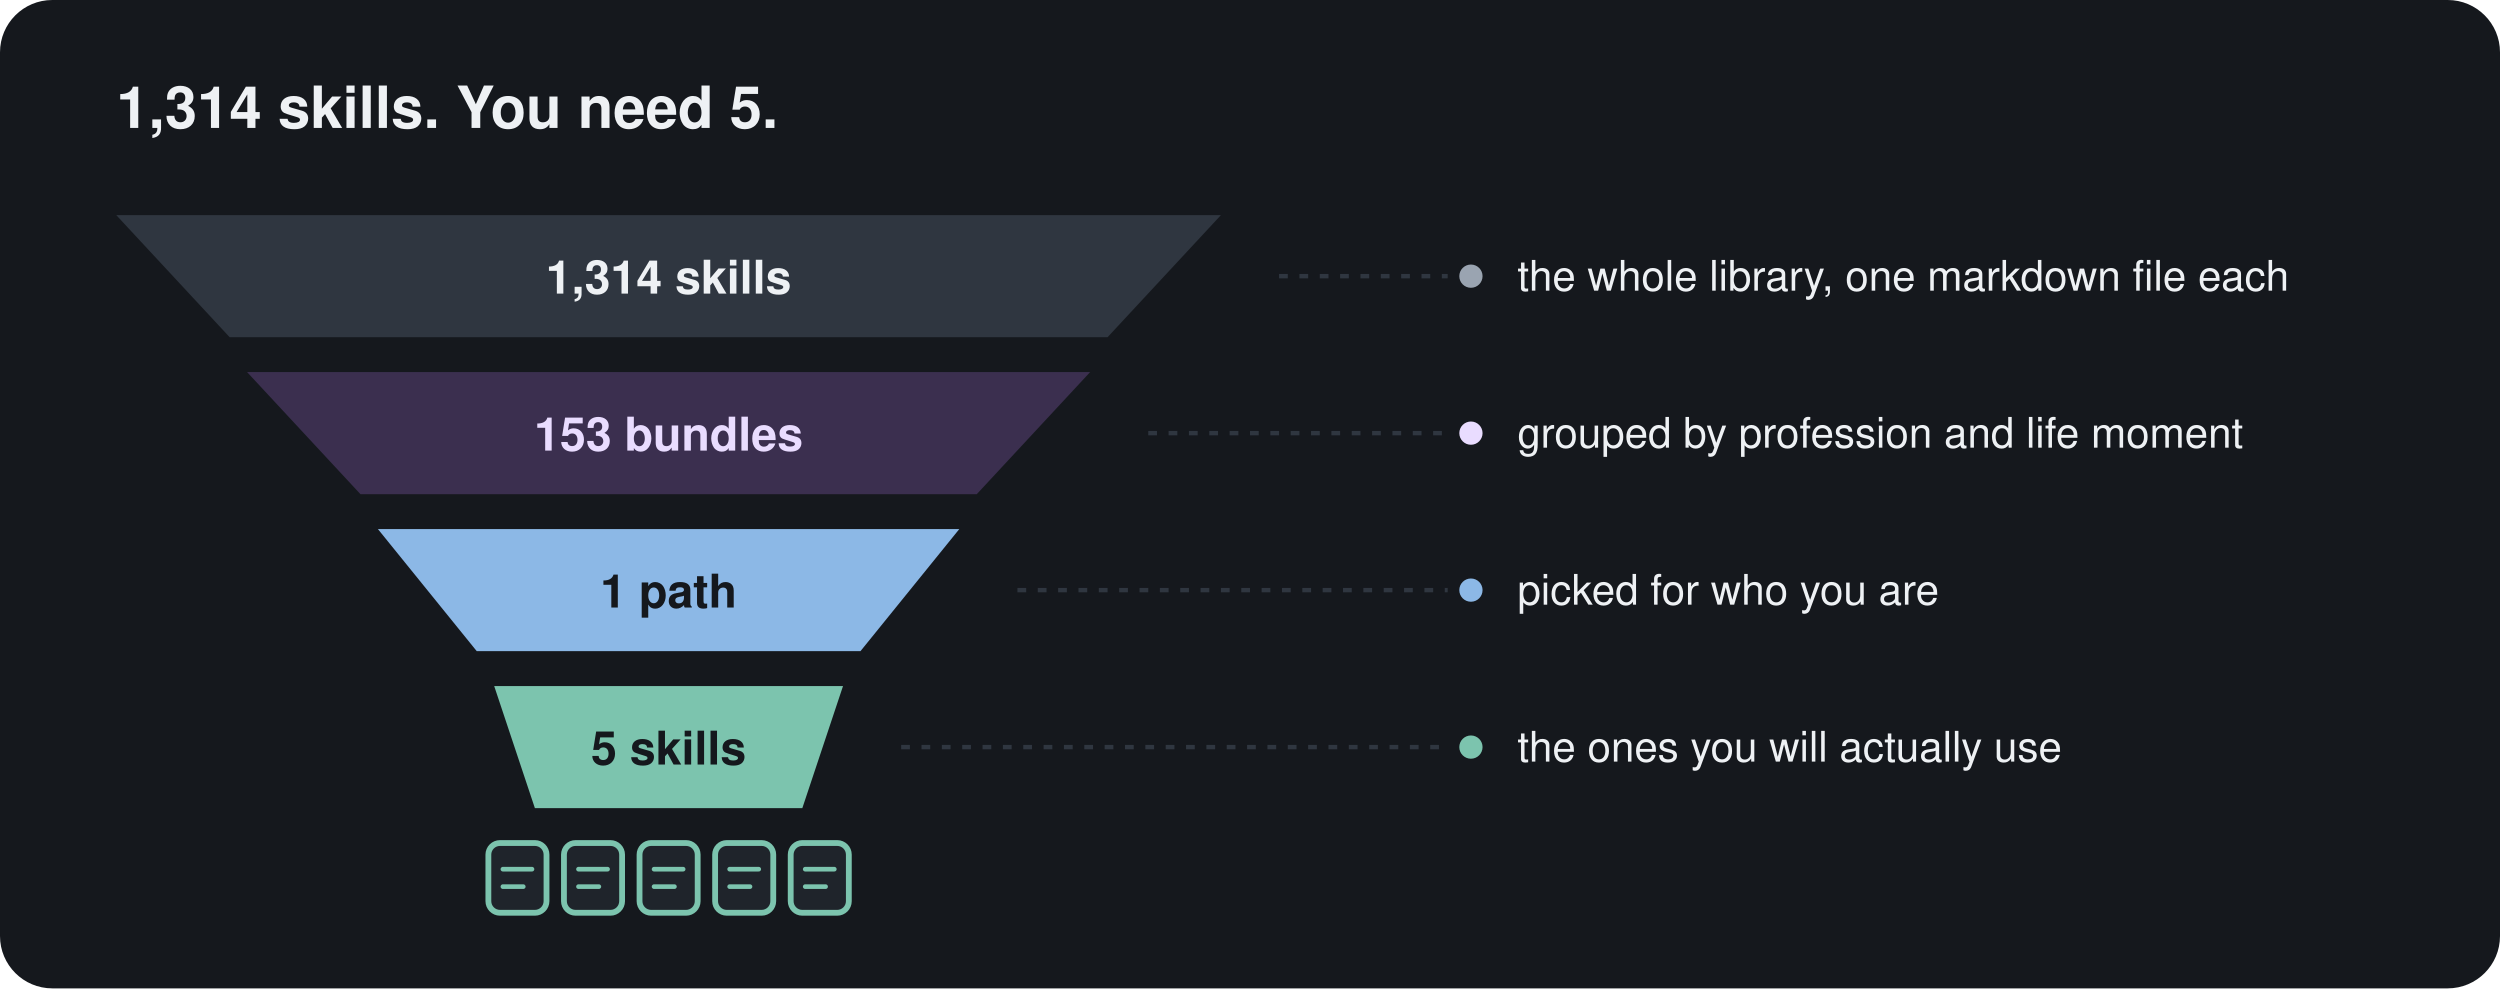
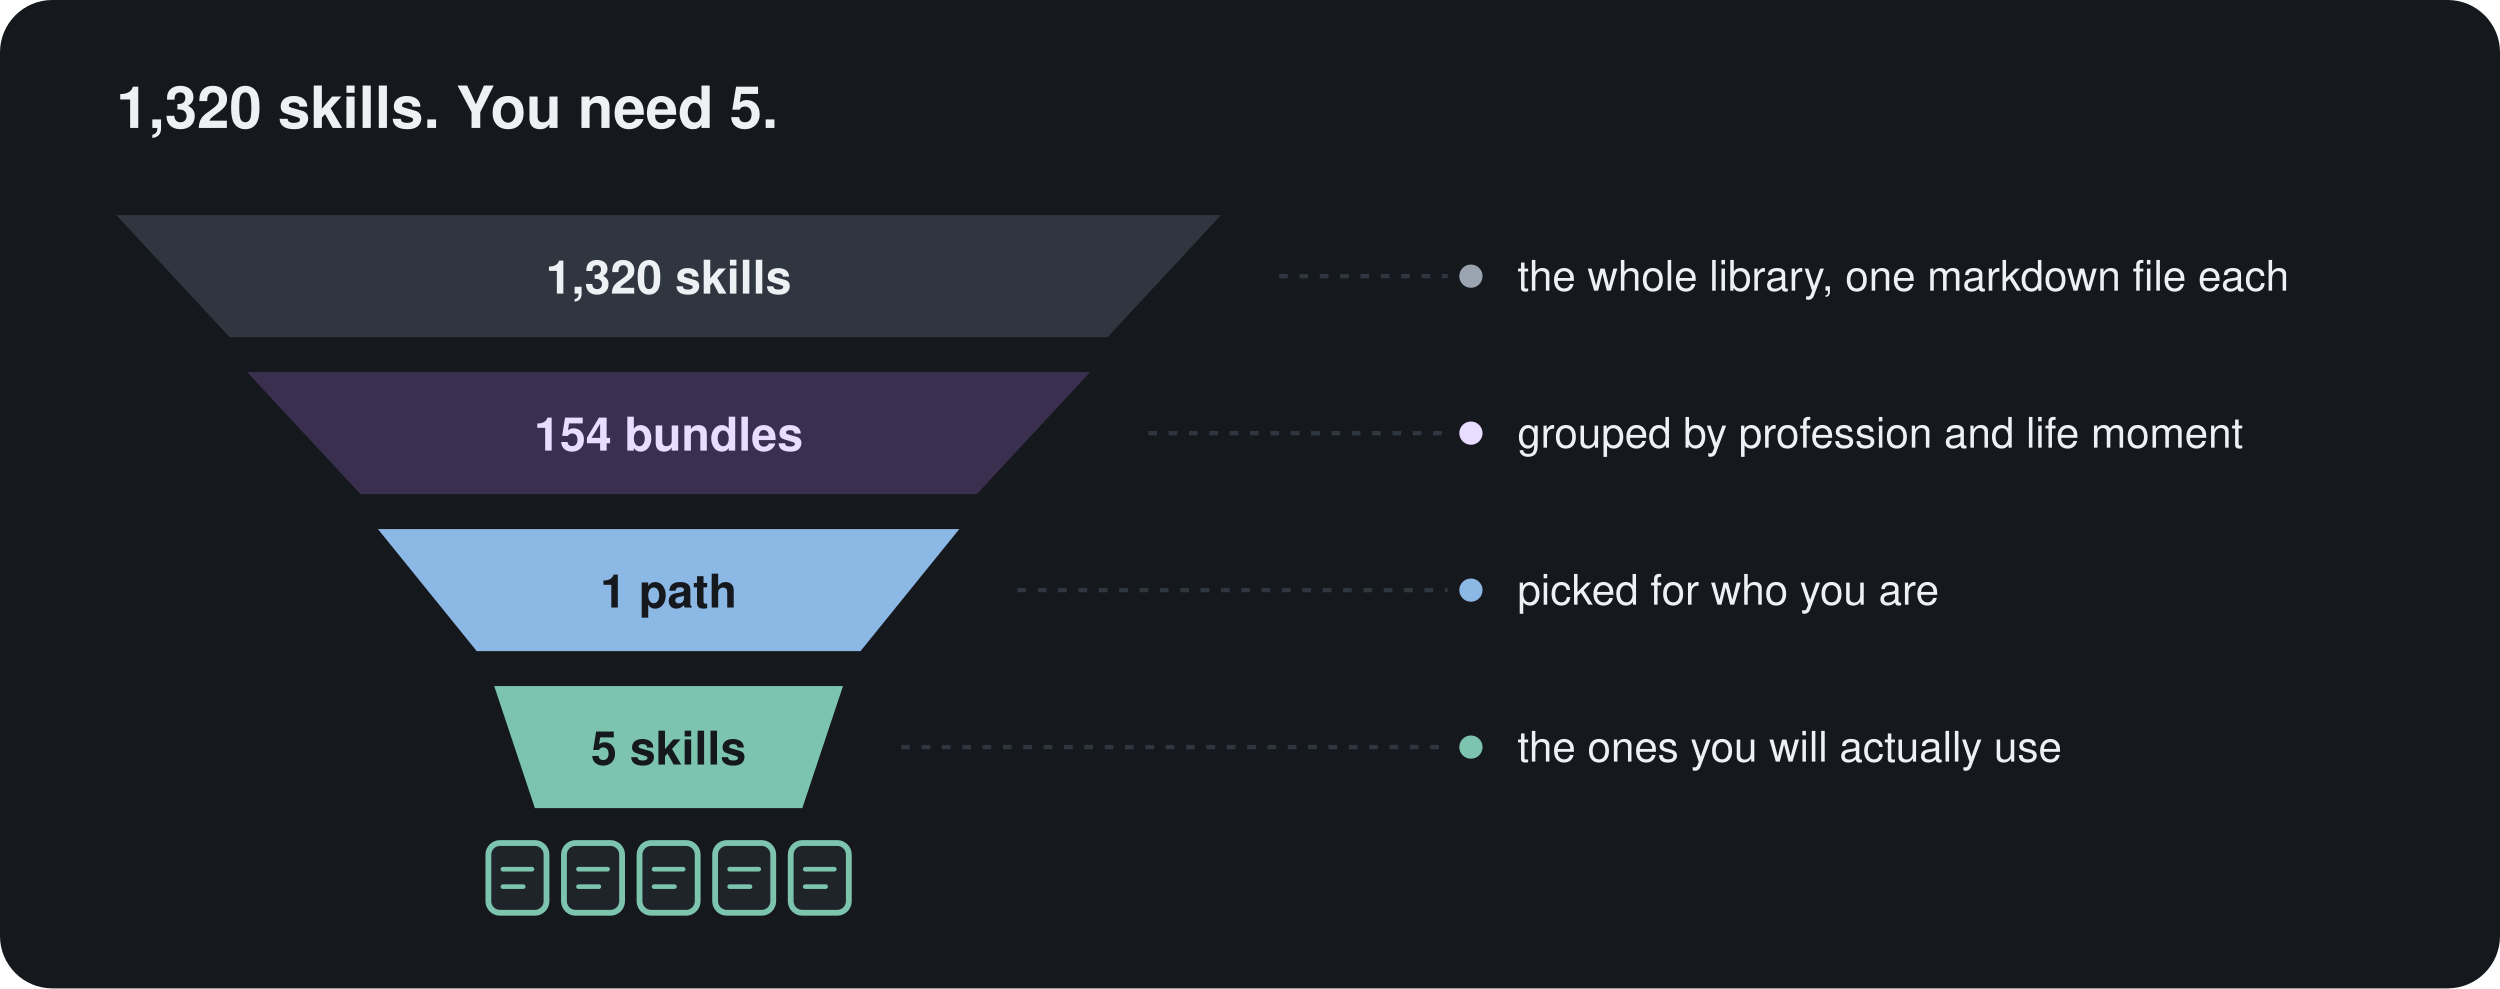
- <svg xmlns="http://www.w3.org/2000/svg" width="860" height="340" viewBox="0 0 860 340" role="img" aria-label="A funnel: 1,314 skills in the library, 153 bundles, one path picked for you, and the 5 skills you will actually use.">
+ <svg xmlns="http://www.w3.org/2000/svg" width="860" height="340" viewBox="0 0 860 340" role="img" aria-label="A funnel: 1,320 skills in the library, 154 bundles, one path picked for you, and the 5 skills you will actually use.">
  <style>
    text{font-family:-apple-system, BlinkMacSystemFont, 'Segoe UI', 'PingFang SC', 'Microsoft YaHei', Helvetica, Arial, sans-serif}
    .ttl{font-size:20px;font-weight:700;fill:#eef1f4}
    .big{font-size:16px;font-weight:700}
    .small{font-size:14.5px;fill:#eef1f4}
    @keyframes rin{0%{opacity:0;transform:translateY(8px)}6%,100%{opacity:1;transform:none}}
    .r0{animation:rin 8s 0.00s infinite both}.r1{animation:rin 8s 0.50s infinite both}.r2{animation:rin 8s 1.00s infinite both}.r3{animation:rin 8s 1.50s infinite both}@keyframes drop0{0%{transform:translate(0,0);opacity:0}8%{opacity:1}70%{transform:translate(108px,208px);opacity:1}82%,100%{transform:translate(108px,208px);opacity:0}}.d0{animation:drop0 3.6s 0.00s ease-in infinite}@keyframes drop1{0%{transform:translate(0,0);opacity:0}8%{opacity:1}70%{transform:translate(54px,208px);opacity:1}82%,100%{transform:translate(54px,208px);opacity:0}}.d1{animation:drop1 3.6s 0.45s ease-in infinite}@keyframes drop2{0%{transform:translate(0,0);opacity:0}8%{opacity:1}70%{transform:translate(0px,208px);opacity:1}82%,100%{transform:translate(0px,208px);opacity:0}}.d2{animation:drop2 3.6s 0.90s ease-in infinite}@keyframes drop3{0%{transform:translate(0,0);opacity:0}8%{opacity:1}70%{transform:translate(-54px,208px);opacity:1}82%,100%{transform:translate(-54px,208px);opacity:0}}.d3{animation:drop3 3.6s 1.35s ease-in infinite}@keyframes drop4{0%{transform:translate(0,0);opacity:0}8%{opacity:1}70%{transform:translate(-108px,208px);opacity:1}82%,100%{transform:translate(-108px,208px);opacity:0}}.d4{animation:drop4 3.6s 1.80s ease-in infinite}@keyframes drop5{0%{transform:translate(0,0);opacity:0}8%{opacity:1}70%{transform:translate(81px,208px);opacity:1}82%,100%{transform:translate(81px,208px);opacity:0}}.d5{animation:drop5 3.6s 2.25s ease-in infinite}@keyframes drop6{0%{transform:translate(0,0);opacity:0}8%{opacity:1}70%{transform:translate(-27px,208px);opacity:1}82%,100%{transform:translate(-27px,208px);opacity:0}}.d6{animation:drop6 3.6s 2.70s ease-in infinite}@keyframes drop7{0%{transform:translate(0,0);opacity:0}8%{opacity:1}70%{transform:translate(-81px,208px);opacity:1}82%,100%{transform:translate(-81px,208px);opacity:0}}.d7{animation:drop7 3.6s 3.15s ease-in infinite}
    .dot{opacity:0}
    @keyframes pop{0%,40%{opacity:0;transform:translateY(-6px)}55%,100%{opacity:1;transform:none}}
    .f{animation:pop 8s infinite both}
    @media (prefers-reduced-motion: reduce){.r0,.r1,.r2,.r3,.f{animation:none!important;opacity:1!important}.dot{animation:none!important;opacity:0!important}}
  </style>
  <rect width="860" height="340" rx="18" fill="#15181d" />
-   <text x="40" y="44" class="ttl">1,314 skills. You need 5.</text>
+   <text x="40" y="44" class="ttl">1,320 skills. You need 5.</text>
  <g class="r0">
    <path d="M40 74H420L381 116H79Z" fill="#2f3640" />
-     <text x="230" y="101" text-anchor="middle" class="big" fill="#eef1f4">1,314 skills</text>
+     <text x="230" y="101" text-anchor="middle" class="big" fill="#eef1f4">1,320 skills</text>
    <path d="M440 95H498" stroke="#2f3640" stroke-width="1.5" stroke-dasharray="3 4" />
    <circle cx="506" cy="95" r="4" fill="#9aa4b1" />
    <text x="522" y="100" class="small">the whole library, one markdown file each</text>
  </g>
  <g class="r1">
    <path d="M85 128H375L336 170H124Z" fill="#3b2f4f" />
-     <text x="230" y="155" text-anchor="middle" class="big" fill="#e9dcff">153 bundles</text>
+     <text x="230" y="155" text-anchor="middle" class="big" fill="#e9dcff">154 bundles</text>
    <path d="M395 149H498" stroke="#2f3640" stroke-width="1.5" stroke-dasharray="3 4" />
    <circle cx="506" cy="149" r="4" fill="#e9dcff" />
    <text x="522" y="154" class="small">grouped by profession and life moment</text>
  </g>
  <g class="r2">
    <path d="M130 182H330L296 224H164Z" fill="#8cb8e6" />
    <text x="230" y="209" text-anchor="middle" class="big" fill="#15181d">1 path</text>
    <path d="M350 203H498" stroke="#2f3640" stroke-width="1.5" stroke-dasharray="3 4" />
    <circle cx="506" cy="203" r="4" fill="#8cb8e6" />
    <text x="522" y="208" class="small">picked for who you are</text>
  </g>
  <g class="r3">
    <path d="M170 236H290L276 278H184Z" fill="#7cc4ae" />
    <text x="230" y="263" text-anchor="middle" class="big" fill="#15181d">5 skills</text>
    <path d="M310 257H498" stroke="#2f3640" stroke-width="1.5" stroke-dasharray="3 4" />
    <circle cx="506" cy="257" r="4" fill="#7cc4ae" />
    <text x="522" y="262" class="small">the ones you will actually use</text>
  </g>
  <circle cx="110" cy="60" r="4" fill="#f2a65a" class="dot d0" />
  <circle cx="170" cy="60" r="4" fill="#f2a65a" class="dot d1" />
  <circle cx="230" cy="60" r="4" fill="#f2a65a" class="dot d2" />
  <circle cx="290" cy="60" r="4" fill="#f2a65a" class="dot d3" />
  <circle cx="350" cy="60" r="4" fill="#f2a65a" class="dot d4" />
  <circle cx="140" cy="60" r="4" fill="#f2a65a" class="dot d5" />
  <circle cx="260" cy="60" r="4" fill="#f2a65a" class="dot d6" />
  <circle cx="320" cy="60" r="4" fill="#f2a65a" class="dot d7" />
  <rect x="168" y="290" width="20" height="24" rx="4" fill="#1f242b" stroke="#7cc4ae" stroke-width="2" class="f" style="animation-delay:2.00s" />
  <path d="M173 299h10M173 305h7" stroke="#7cc4ae" stroke-width="1.6" stroke-linecap="round" class="f" style="animation-delay:2.00s" />
  <rect x="194" y="290" width="20" height="24" rx="4" fill="#1f242b" stroke="#7cc4ae" stroke-width="2" class="f" style="animation-delay:2.15s" />
  <path d="M199 299h10M199 305h7" stroke="#7cc4ae" stroke-width="1.6" stroke-linecap="round" class="f" style="animation-delay:2.15s" />
  <rect x="220" y="290" width="20" height="24" rx="4" fill="#1f242b" stroke="#7cc4ae" stroke-width="2" class="f" style="animation-delay:2.30s" />
  <path d="M225 299h10M225 305h7" stroke="#7cc4ae" stroke-width="1.6" stroke-linecap="round" class="f" style="animation-delay:2.30s" />
  <rect x="246" y="290" width="20" height="24" rx="4" fill="#1f242b" stroke="#7cc4ae" stroke-width="2" class="f" style="animation-delay:2.45s" />
  <path d="M251 299h10M251 305h7" stroke="#7cc4ae" stroke-width="1.6" stroke-linecap="round" class="f" style="animation-delay:2.45s" />
  <rect x="272" y="290" width="20" height="24" rx="4" fill="#1f242b" stroke="#7cc4ae" stroke-width="2" class="f" style="animation-delay:2.60s" />
  <path d="M277 299h10M277 305h7" stroke="#7cc4ae" stroke-width="1.6" stroke-linecap="round" class="f" style="animation-delay:2.60s" />
</svg>
